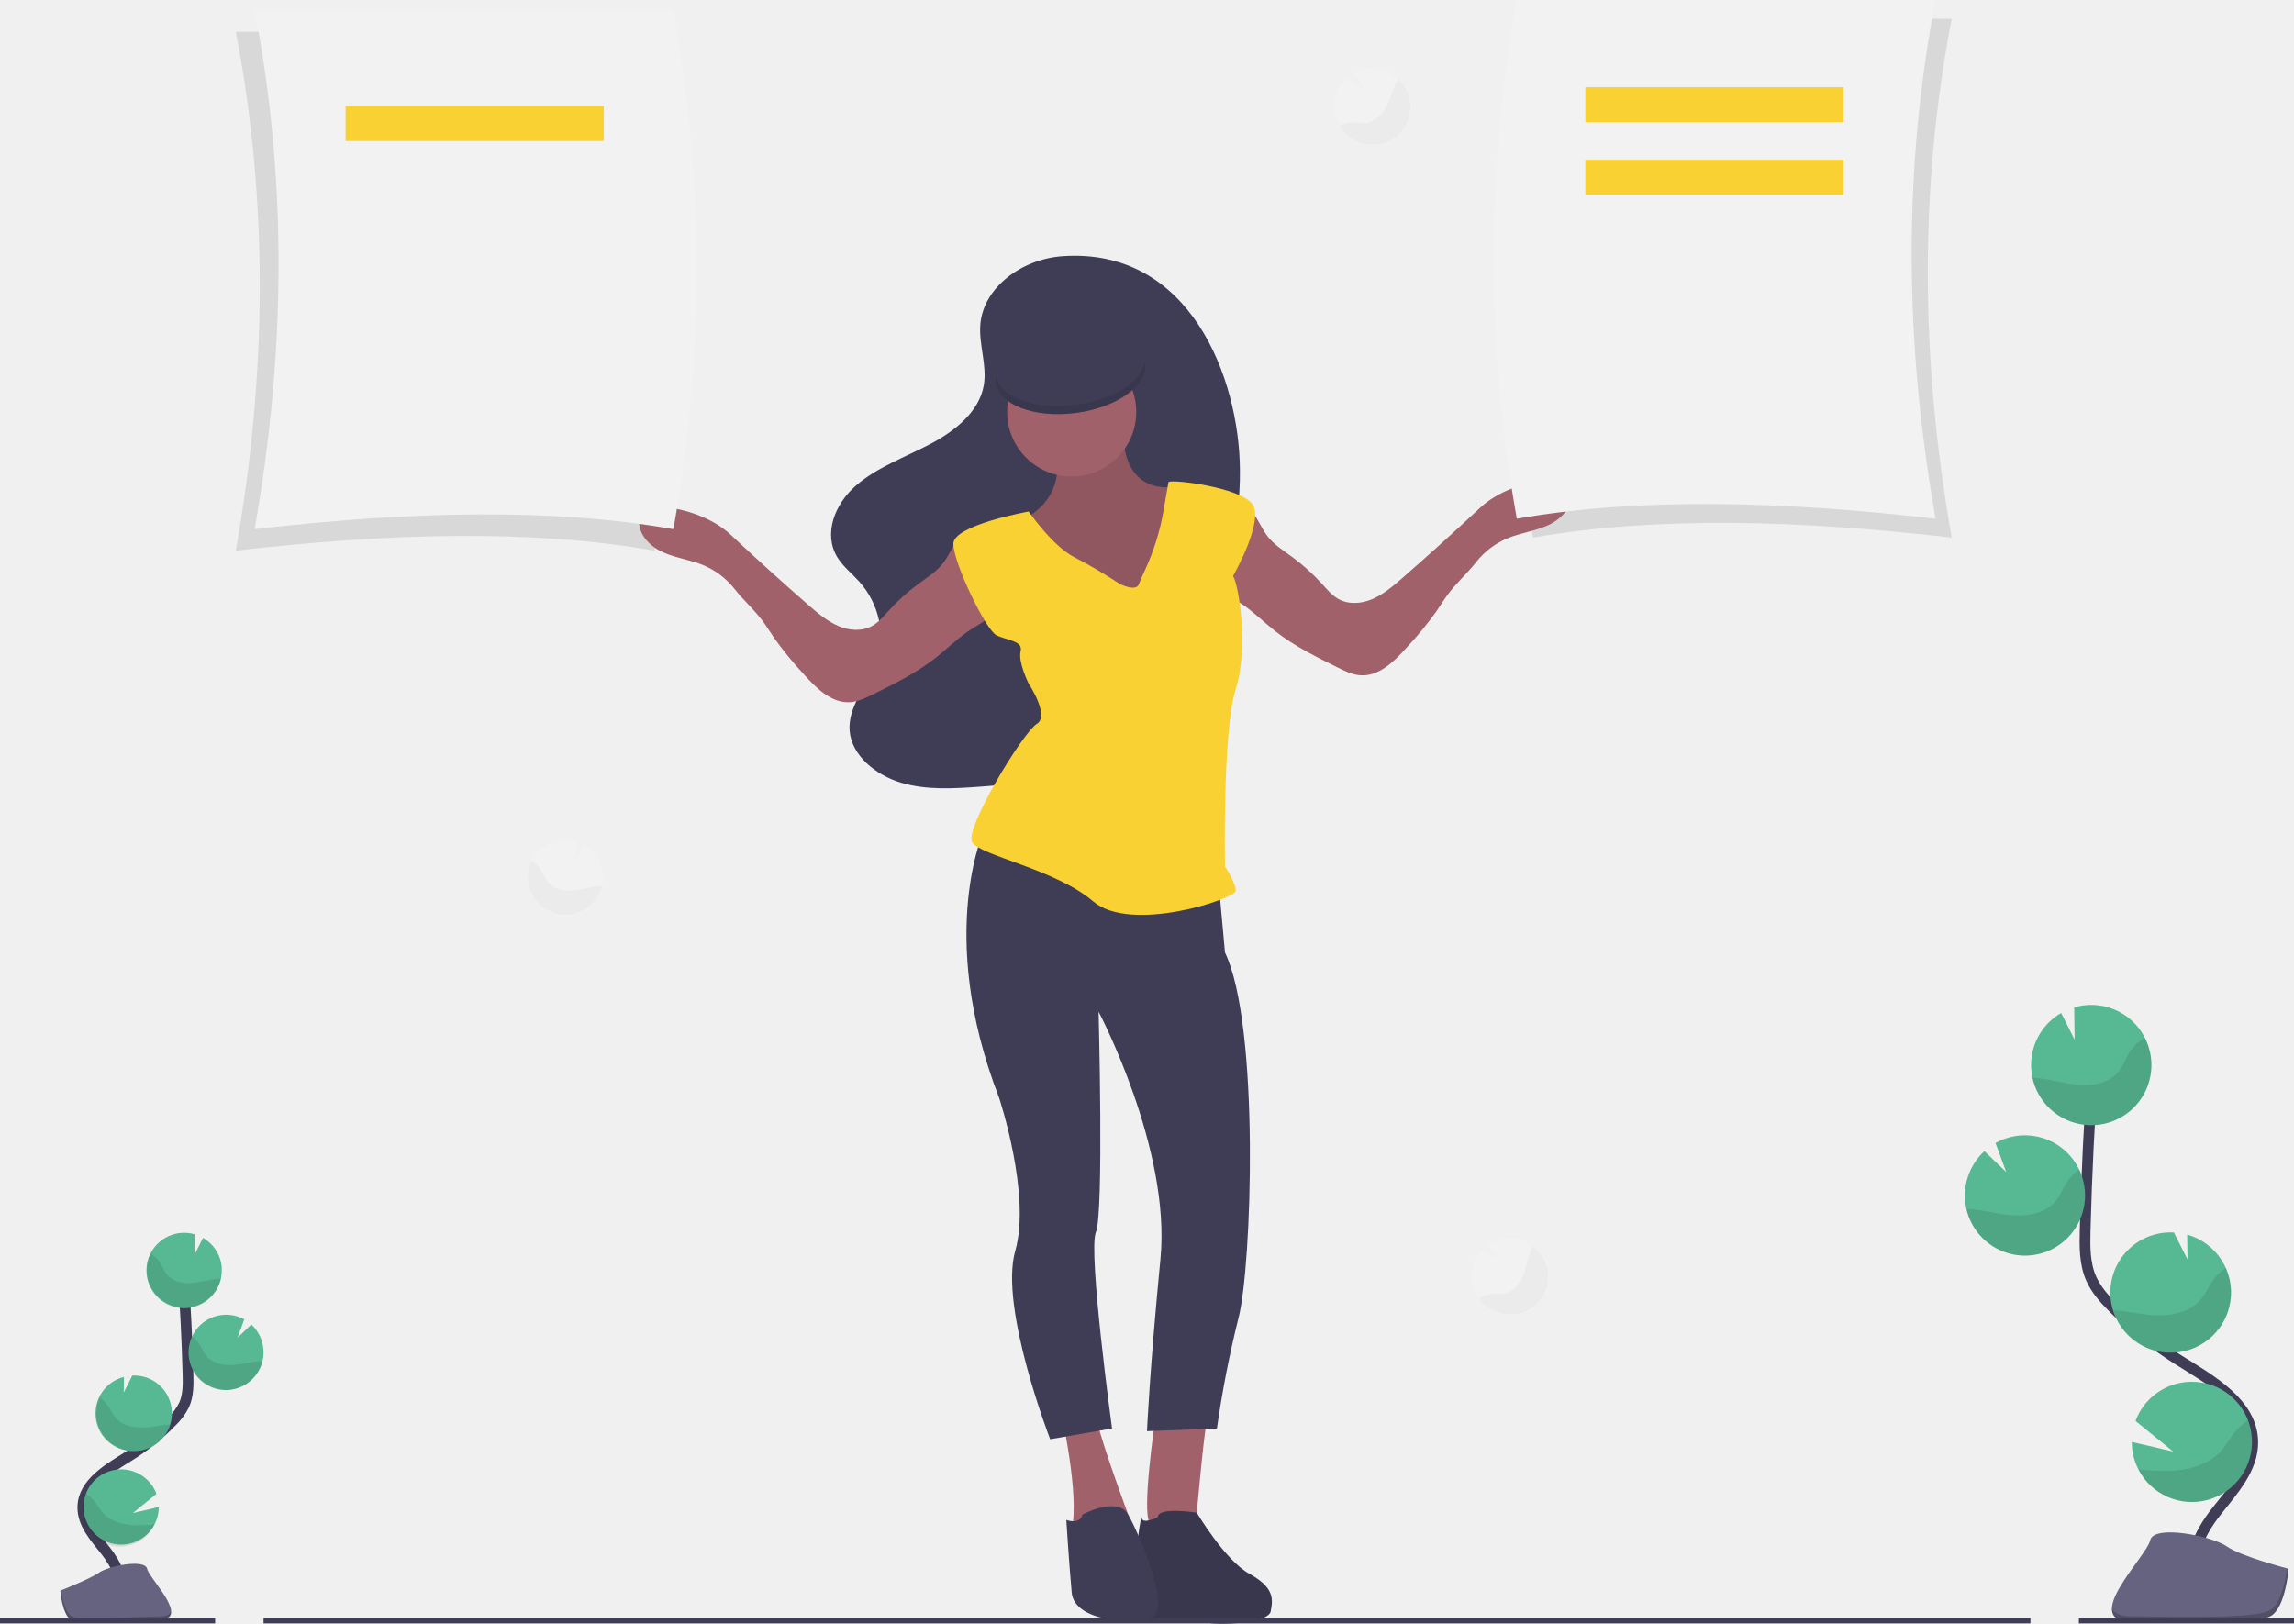
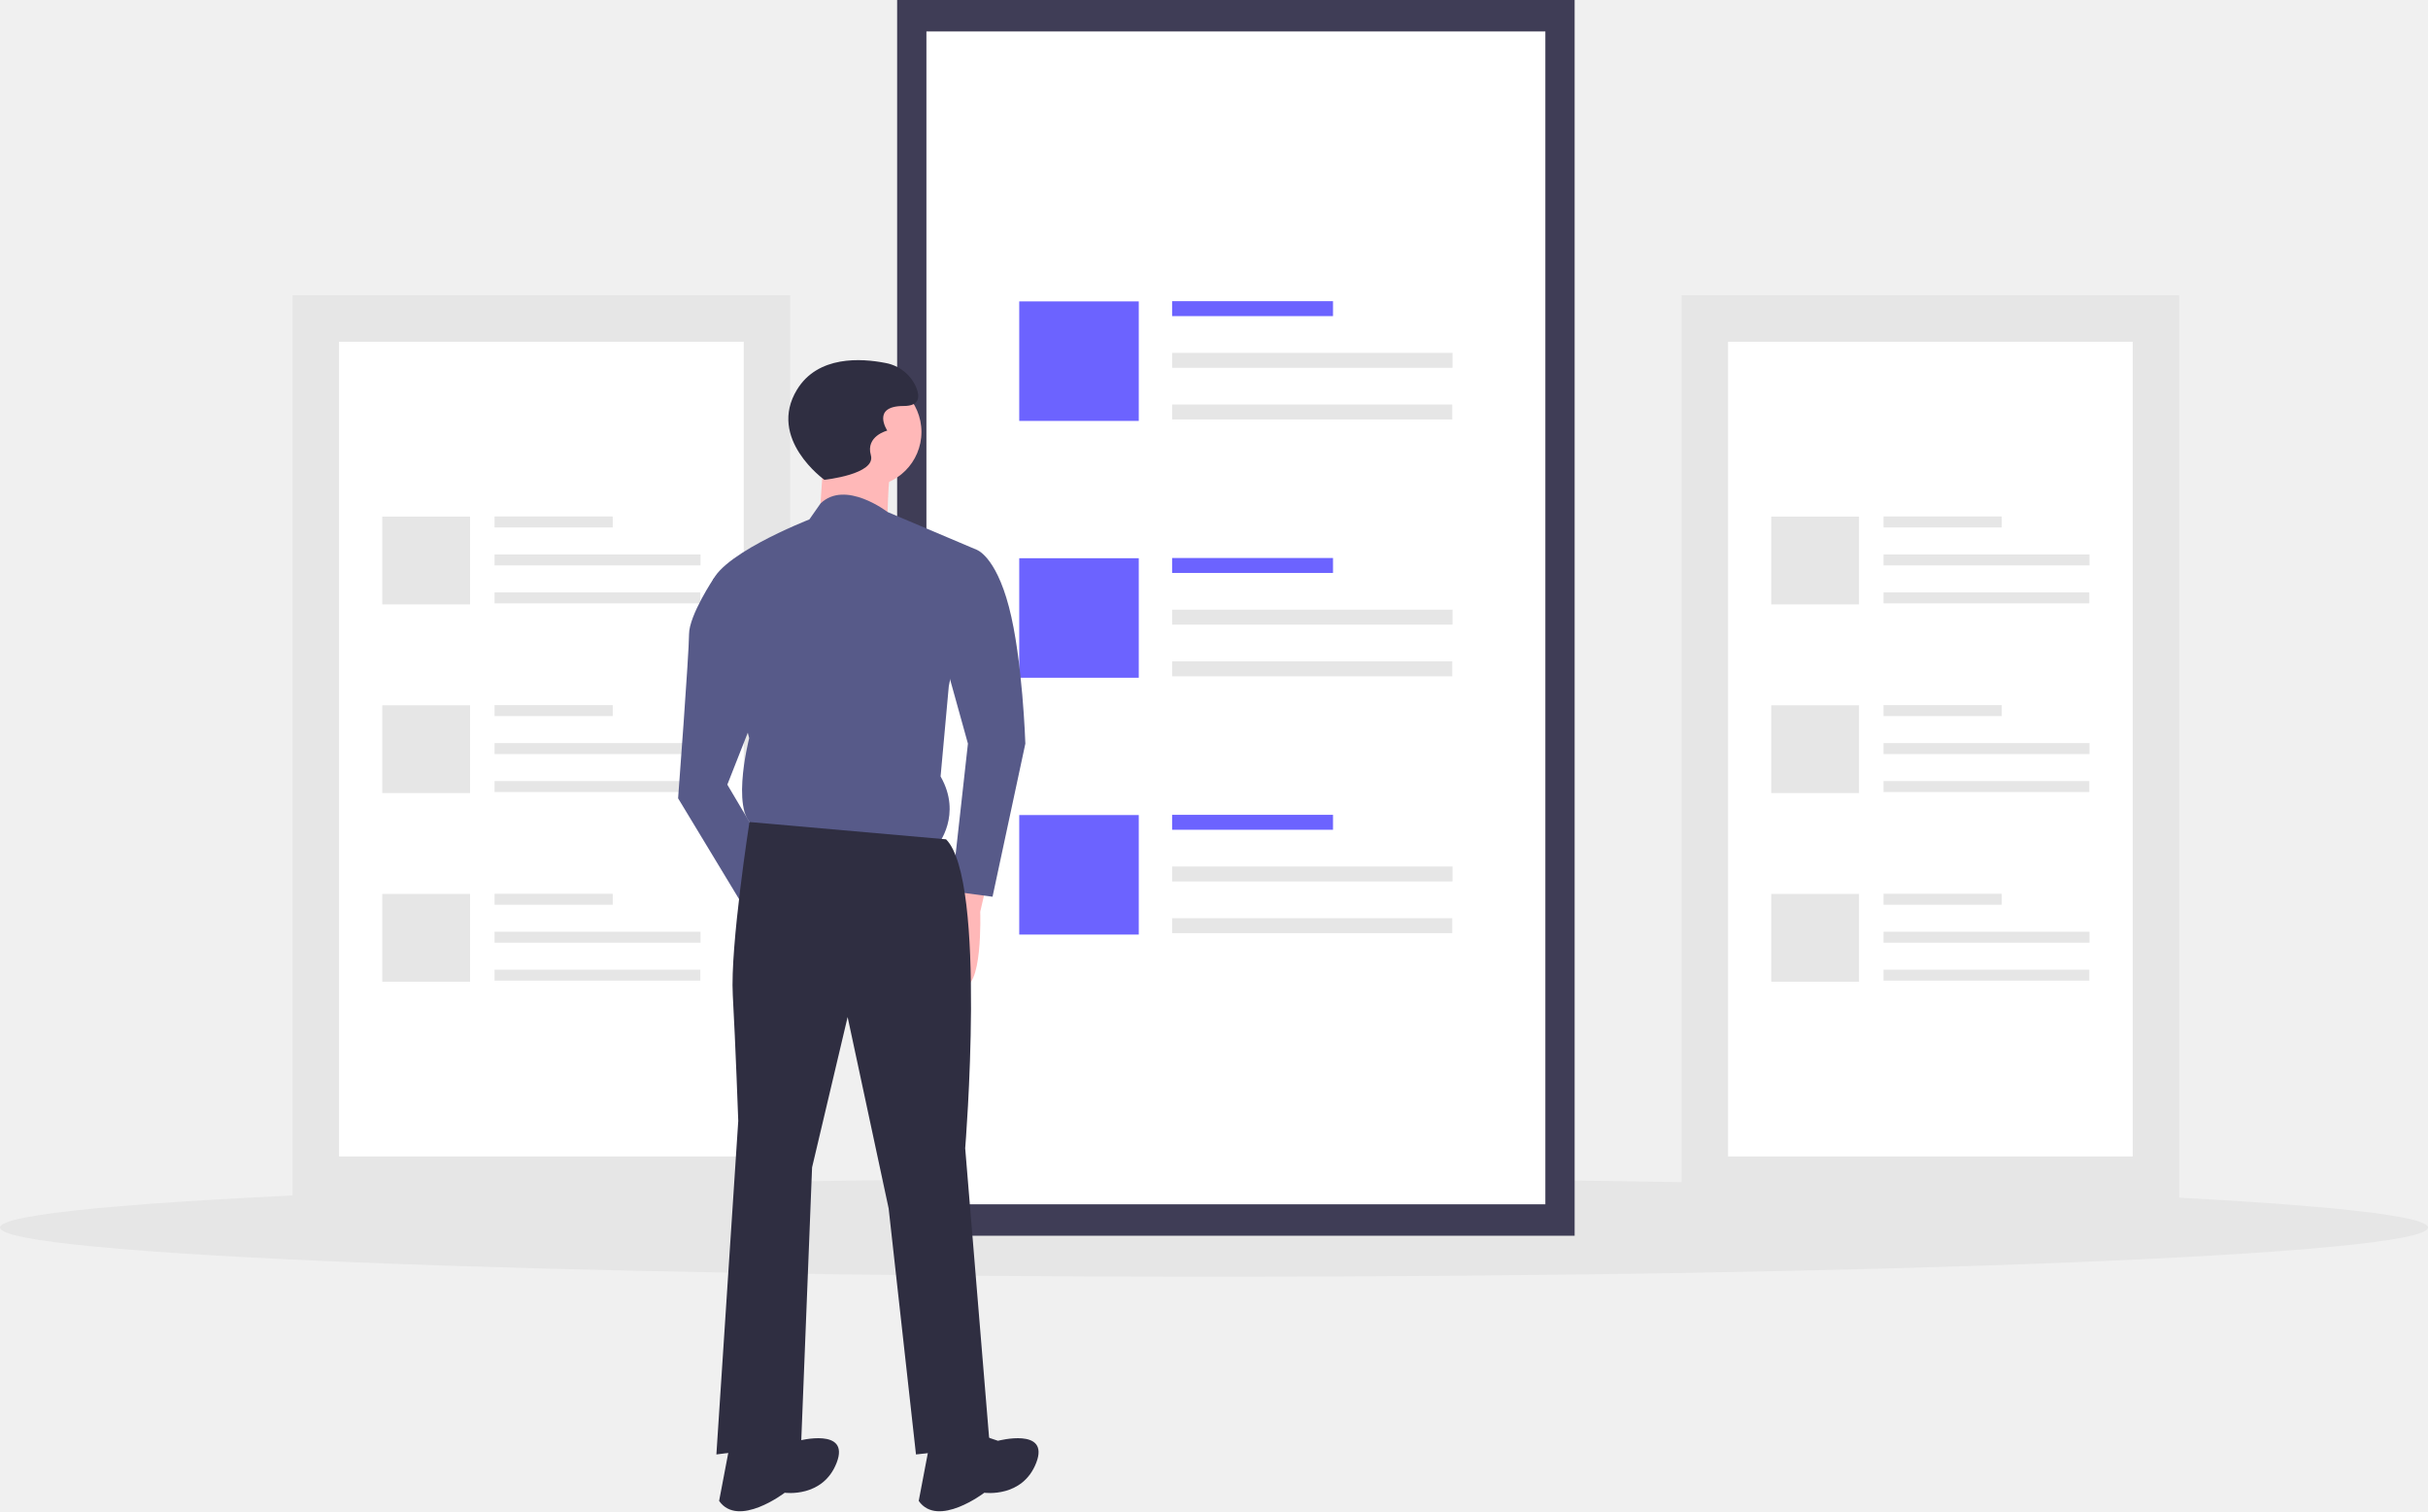
- <svg xmlns="http://www.w3.org/2000/svg" id="f4622750-6c47-4033-a91b-dc69f69d9c4e" data-name="Layer 1" width="853" height="603.81" viewBox="0 0 853 603.81">
-   <path d="M899.22,155.09H743.52a543.76,543.76,0,0,0,0,192.93c45.59-8,98.57-6.6,155.7,0C887.63,282.3,887.1,217.92,899.22,155.09Z" transform="translate(-173.5 -148.09)" opacity="0.1" />
-   <path d="M217.1,742c3-5.51-.4-12.26-4.29-17.18s-8.61-10-8.51-16.29c.15-9,9.7-14.31,17.33-19.08a84,84,0,0,0,15.56-12.51,23,23,0,0,0,4.78-6.4c1.58-3.52,1.54-7.52,1.44-11.38q-.51-19.26-1.91-38.48" transform="translate(-173.5 -148.09)" fill="none" stroke="#3f3d56" stroke-miterlimit="10" stroke-width="4" />
-   <path d="M256,619.93a14,14,0,0,0-7-11.5l-3.14,6.21.1-7.52a14,14,0,1,0,10,12.81Z" transform="translate(-173.5 -148.09)" fill="#57b894" />
-   <path d="M231,714.92a14,14,0,1,1,.68-11.3l-8.77,7.13,9.65-2.23A14,14,0,0,1,231,714.92Z" transform="translate(-173.5 -148.09)" fill="#57b894" />
-   <path d="M224.05,687.67a14,14,0,0,1-4.45-27.54l-.08,5.79,3.18-6.29h0A14,14,0,0,1,237.41,673a13.84,13.84,0,0,1-.6,4.79A14,14,0,0,1,224.05,687.67Z" transform="translate(-173.5 -148.09)" fill="#57b894" />
-   <path d="M258.12,665a14,14,0,1,1,6.21-26.27l-2.48,6.8,5.1-4.9a14,14,0,0,1,4.53,9.69,13.69,13.69,0,0,1-.35,3.86A14.05,14.05,0,0,1,258.12,665Z" transform="translate(-173.5 -148.09)" fill="#57b894" />
-   <path d="M254.12,623.66c-3.24.36-6.39,1.37-9.64,1.57s-6.82-.58-8.88-3.1c-1.1-1.37-1.66-3.09-2.59-4.57a10,10,0,0,0-3.54-3.33,14,14,0,1,0,26.24,9.32C255.18,623.57,254.65,623.61,254.12,623.66Z" transform="translate(-173.5 -148.09)" opacity="0.1" />
-   <path d="M258.12,665a14,14,0,0,1-13.35-20,10.4,10.4,0,0,1,2.82,2.83c1,1.51,1.61,3.25,2.78,4.64,2.19,2.57,5.92,3.41,9.31,3.25s6.66-1.11,10-1.42c.47,0,.94-.07,1.42-.09A14.05,14.05,0,0,1,258.12,665Z" transform="translate(-173.5 -148.09)" opacity="0.1" />
-   <path d="M224.05,687.67a14,14,0,0,1-13.46-19.76,11.48,11.48,0,0,1,3,2.85c1.09,1.54,1.77,3.31,3,4.73,2.37,2.64,6.35,3.57,9.93,3.48s6.83-.93,10.28-1.19A14,14,0,0,1,224.05,687.67Z" transform="translate(-173.5 -148.09)" opacity="0.1" />
-   <path d="M231,714.92a14,14,0,0,1-25.59-11.45,13.8,13.8,0,0,1,3.08,2.74c1.34,1.63,2.22,3.47,3.76,5,2.87,2.82,7.5,4,11.63,4.09A62.17,62.17,0,0,0,231,714.92Z" transform="translate(-173.5 -148.09)" opacity="0.1" />
-   <path d="M195.93,739.61s11.08-4.34,14.42-6.72,17-5.22,17.86-1.4,16.65,19,4.15,19.06-29.06,2.05-32.4,0S195.93,739.61,195.93,739.61Z" transform="translate(-173.5 -148.09)" fill="#656380" />
-   <path d="M232.58,749.22c-12.51.1-29.06,2-32.39,0-2.54-1.54-3.55-7.09-3.89-9.65l-.37,0s.7,8.93,4,11,19.89.08,32.4,0c3.61,0,4.85-1.31,4.78-3.22C236.64,748.48,235.27,749.2,232.58,749.22Z" transform="translate(-173.5 -148.09)" opacity="0.2" />
-   <path d="M990.77,737.59c-4.74-8.78.64-19.54,6.82-27.37s13.73-16,13.57-26c-.23-14.35-15.45-22.81-27.62-30.42a134.77,134.77,0,0,1-24.79-19.93c-3-3-5.87-6.31-7.62-10.2-2.52-5.61-2.45-12-2.29-18.13q.79-30.71,3-61.34" transform="translate(-173.5 -148.09)" fill="none" stroke="#3f3d56" stroke-miterlimit="10" stroke-width="4" />
-   <path d="M928.76,543.12a22.31,22.31,0,0,1,11.16-18.32l5,9.9-.15-12a22.37,22.37,0,1,1-16,20.41Z" transform="translate(-173.5 -148.09)" fill="#57b894" />
-   <path d="M968.64,694.51a22.36,22.36,0,1,0-1.08-18l14,11.37-15.37-3.57A22.25,22.25,0,0,0,968.64,694.51Z" transform="translate(-173.5 -148.09)" fill="#57b894" />
-   <path d="M979.69,651.08a22.37,22.37,0,0,0,7.09-43.88l.12,9.22-5.06-10h-.06a22.37,22.37,0,1,0-2.09,44.69Z" transform="translate(-173.5 -148.09)" fill="#57b894" />
-   <path d="M925.39,615a22.37,22.37,0,1,0-9.89-41.86l4,10.83-8.13-7.8A22.37,22.37,0,0,0,925.39,615Z" transform="translate(-173.5 -148.09)" fill="#57b894" />
-   <path d="M931.76,549.08c5.17.57,10.19,2.18,15.37,2.5s10.87-.92,14.14-5c1.77-2.17,2.65-4.91,4.14-7.28a16.06,16.06,0,0,1,5.63-5.3,22.37,22.37,0,1,1-41.81,14.85C930.08,548.93,930.92,549,931.76,549.08Z" transform="translate(-173.5 -148.09)" opacity="0.1" />
-   <path d="M925.39,615A22.39,22.39,0,0,0,946.67,583a16.51,16.51,0,0,0-4.5,4.51c-1.59,2.4-2.56,5.18-4.43,7.39-3.48,4.09-9.44,5.43-14.84,5.19s-10.6-1.78-16-2.28c-.75-.06-1.5-.11-2.26-.13A22.37,22.37,0,0,0,925.39,615Z" transform="translate(-173.5 -148.09)" opacity="0.1" />
-   <path d="M979.69,651.08a22.37,22.37,0,0,0,21.46-31.49,17.83,17.83,0,0,0-4.73,4.55c-1.74,2.45-2.82,5.27-4.86,7.54-3.77,4.2-10.11,5.68-15.83,5.54-5.54-.12-10.87-1.48-16.38-1.9A22.36,22.36,0,0,0,979.69,651.08Z" transform="translate(-173.5 -148.09)" opacity="0.1" />
-   <path d="M968.64,694.51a22.37,22.37,0,0,0,40.78-18.25,22.27,22.27,0,0,0-4.91,4.38c-2.13,2.59-3.53,5.53-6,7.94-4.57,4.49-11.95,6.34-18.52,6.51A97.1,97.1,0,0,1,968.64,694.51Z" transform="translate(-173.5 -148.09)" opacity="0.1" />
-   <path d="M1024.5,731.48s-17.65-4.54-23-8.33-27.16-8.31-28.48-2.24-26.53,30.22-6.6,30.38,46.31.9,51.62-2.34S1024.5,731.48,1024.5,731.48Z" transform="translate(-173.5 -148.09)" fill="#656380" />
-   <path d="M966.1,749.18c19.93.16,46.31.89,51.62-2.34,4-2.47,5.65-11.3,6.19-15.38l.59,0s-1.12,14.24-6.43,17.47-31.69,2.5-51.62,2.34c-5.75,0-7.74-2.09-7.63-5.12C959.62,748,961.81,749.14,966.1,749.18Z" transform="translate(-173.5 -148.09)" opacity="0.2" />
-   <path d="M416.89,159.94H261.19c12.13,62.83,11.59,127.21,0,192.93,57.13-6.6,110.12-8,155.7,0A543.76,543.76,0,0,0,416.89,159.94Z" transform="translate(-173.5 -148.09)" opacity="0.1" />
-   <path d="M568.52,243.37c-15.2,1.08-29.46,11.7-30.5,25.47-.57,7.49,2.56,15.13,1.29,22.52-1.67,9.78-10.63,17-20,21.91s-19.73,8.61-27.52,15.37-12.35,18-6.85,26.81c2.11,3.38,5.44,6,8.14,9,7.34,8.23,9.82,19.74,6.36,29.51-3.15,8.85-10.83,16.65-10,26.05.8,9,9.59,16.3,19.11,19.15s19.7,2.18,29.55,1.47c11.37-.81,24.12-2.29,30.73-10.53,7.1-8.85,3.93-21.6,7.71-32.06,7.54-20.84,38.73-25.91,51.19-44.56,6-9,6.91-20.09,6.82-30.77C634.29,288.89,616.15,240,568.52,243.37Z" transform="translate(-173.5 -148.09)" fill="#3f3d56" />
-   <path d="M566,316.31s5,16-12,25,14,31,14,31l24,9,27-12-5-41s-23,8-23-21Z" transform="translate(-173.5 -148.09)" fill="#a0616a" />
-   <path d="M566,316.31s5,16-12,25,14,31,14,31l24,9,27-12-5-41s-23,8-23-21Z" transform="translate(-173.5 -148.09)" opacity="0.1" />
-   <path d="M603,676.31s-5,34-2,38,17,2,17,2,3-34,4-38S603,676.31,603,676.31Z" transform="translate(-173.5 -148.09)" fill="#a0616a" />
-   <path d="M618.51,710.63S604,708.31,604,712.31c0,0-6,3-6,0s-5.5,31.5-1.5,36.5,19.28-.48,23,2c3,2,25.5,1.5,26.5-3.5s1-9-8-14S618.51,710.63,618.51,710.63Z" transform="translate(-173.5 -148.09)" fill="#3f3d56" />
-   <path d="M618.51,710.63S604,708.31,604,712.31c0,0-6,3-6,0s-5.5,31.5-1.5,36.5,19.28-.48,23,2c3,2,25.5,1.5,26.5-3.5s1-9-8-14S618.51,710.63,618.51,710.63Z" transform="translate(-173.5 -148.09)" opacity="0.1" />
-   <path d="M568,673.31s7,30,4,44l21-6s-13-35-12-38S568,673.31,568,673.31Z" transform="translate(-173.5 -148.09)" fill="#a0616a" />
-   <path d="M576,711.31s13-7,17,0,16,35,9,38-29,2-30-9-2-27-2-27S575,715.31,576,711.31Z" transform="translate(-173.5 -148.09)" fill="#3f3d56" />
-   <path d="M540,455.31s-19,39,5,101c0,0,12,36,6,57s13,70,13,70l23-4s-9-66-6-73,1-82,1-82,27,51,23,92-5,64-5,64l26-1a402,402,0,0,1,8-41c5-19,8-109-5-136l-3-33Z" transform="translate(-173.5 -148.09)" fill="#3f3d56" />
-   <circle cx="398.5" cy="153.21" r="24" fill="#a0616a" />
-   <ellipse cx="571.5" cy="286.81" rx="28" ry="15" transform="translate(-205.3 -73.17) rotate(-7.3)" fill="#3f3d56" />
-   <path d="M599.19,282.81c-1.32,7.31-12,14.12-25.78,15.88-15.06,1.93-28.14-2.93-29.6-10.88a8.14,8.14,0,0,0-.08,2.56c1,8.21,14.34,13.28,29.68,11.32s26.92-10.22,25.86-18.44C599.25,283.1,599.22,283,599.19,282.81Z" transform="translate(-173.5 -148.09)" opacity="0.1" />
-   <path d="M538.76,345.25c-3.22-1.33-6.92.73-9.08,3.46s-3.4,6.1-5.53,8.85c-2.4,3.08-5.79,5.2-8.95,7.51a75.74,75.74,0,0,0-11.37,10.25c-1.82,2-3.59,4.18-6,5.52-3.83,2.15-8.67,1.77-12.71,0s-7.43-4.63-10.74-7.51Q459.62,360.46,445.26,347c-6.81-6.36-16.62-9.56-25.88-10.58-2.26-.25-4.81-.26-6.49,1.27a5.92,5.92,0,0,0-1.73,4.18c-.21,5.21,4.22,9.55,9,11.66s10.08,2.75,14.89,4.75a29.13,29.13,0,0,1,11.63,8.88c3.36,4.28,7.43,7.78,10.63,12.17,1.46,2,2.75,4.11,4.15,6.15A134.78,134.78,0,0,0,472.54,399c4.63,5.15,10.29,10.73,17.19,10.21,2.88-.21,5.54-1.5,8.13-2.77,8.09-4,16.25-8,23.34-13.55,4.15-3.25,7.9-7,12.25-10,4.16-2.85,8.91-5,12.28-8.77a18.26,18.26,0,0,0,4.06-16.2A18.93,18.93,0,0,0,538.76,345.25Z" transform="translate(-173.5 -148.09)" fill="#a0616a" />
-   <path d="M630.24,335.25c3.22-1.33,6.92.73,9.08,3.46s3.4,6.1,5.53,8.85c2.4,3.08,5.79,5.2,8.95,7.51a75.74,75.74,0,0,1,11.37,10.25c1.82,2,3.59,4.18,6,5.52,3.83,2.15,8.67,1.77,12.71,0s7.43-4.63,10.74-7.51q14.8-12.92,29.16-26.33c6.81-6.36,16.62-9.56,25.88-10.58,2.26-.25,4.81-.26,6.49,1.27a5.92,5.92,0,0,1,1.73,4.18c.21,5.21-4.22,9.55-9,11.66s-10.08,2.75-14.89,4.75a29.13,29.13,0,0,0-11.63,8.88c-3.36,4.28-7.43,7.78-10.63,12.17-1.46,2-2.75,4.11-4.15,6.15A134.78,134.78,0,0,1,696.46,389c-4.63,5.15-10.29,10.73-17.19,10.21-2.88-.21-5.54-1.5-8.13-2.77-8.09-4-16.25-8-23.34-13.55-4.15-3.25-7.9-7-12.25-10-4.16-2.85-8.91-5-12.28-8.77a18.26,18.26,0,0,1-4.06-16.2A18.93,18.93,0,0,1,630.24,335.25Z" transform="translate(-173.5 -148.09)" fill="#a0616a" />
-   <path d="M590,365.31a188.72,188.72,0,0,0-17-10c-8-4-17-17-17-17s-28,5-28,12,12,32,16,34,10,2,9,6,3,12,3,12,8,12,3,15-27,39-24,44,31,10,45,22,53-1,53-4-4-9-4-9-1-50,4-66,1-39-1-42c0,0,12-21,7-27s-29-9-31-8l-1.89,10.89a88.09,88.09,0,0,1-6.91,22c-1,2.17-1.87,4.11-2.2,5.09C596,368.31,590,365.31,590,365.31Z" transform="translate(-173.5 -148.09)" fill="#f9d132" />
-   <path d="M737.52,341c45.59-8,98.57-6.6,155.7,0-11.59-65.72-12.12-130.1,0-192.93H737.52A543.76,543.76,0,0,0,737.52,341Z" transform="translate(-173.5 -148.09)" fill="#f2f2f2" />
-   <rect x="589.5" y="32.43" width="96" height="13" fill="#f9d132" />
-   <rect x="589.5" y="59.43" width="96" height="13" fill="#f9d132" />
-   <path d="M423.89,344.87c-45.58-8-98.57-6.6-155.7,0,11.59-65.72,12.13-130.1,0-192.93h155.7A543.76,543.76,0,0,1,423.89,344.87Z" transform="translate(-173.5 -148.09)" fill="#f2f2f2" />
-   <rect x="128.5" y="39.43" width="96" height="13" fill="#f9d132" />
-   <rect x="98" y="601.71" width="657" height="2" fill="#3f3d56" />
-   <rect x="773" y="601.71" width="80" height="2" fill="#3f3d56" />
-   <rect y="601.71" width="80" height="2" fill="#3f3d56" />
-   <path d="M397.65,473.93a14,14,0,0,0-7-11.5l-3.14,6.21.09-7.52a13.86,13.86,0,0,0-4.62-.56,14,14,0,1,0,14.68,13.37Z" transform="translate(-173.5 -148.09)" fill="#f2f2f2" />
-   <path d="M395.76,477.66c-3.24.36-6.39,1.37-9.64,1.57s-6.82-.58-8.88-3.1c-1.1-1.37-1.66-3.09-2.59-4.57a10,10,0,0,0-3.54-3.33,14,14,0,1,0,26.24,9.32C396.82,477.57,396.29,477.61,395.76,477.66Z" transform="translate(-173.5 -148.09)" opacity="0.03" />
-   <path d="M740.16,609.68A14,14,0,0,0,726.75,611l4.22,5.54-6.73-3.37a13.86,13.86,0,0,0-2.51,3.91,14,14,0,1,0,18.43-7.37Z" transform="translate(-173.5 -148.09)" fill="#f2f2f2" />
-   <path d="M742.7,613c-1.1,3.07-1.56,6.34-2.8,9.36s-3.5,5.88-6.67,6.63c-1.71.4-3.5.15-5.24.34a10,10,0,0,0-4.54,1.73,13.87,13.87,0,0,0,5.65,4.41,14,14,0,0,0,14.18-24C743.07,612,742.88,612.51,742.7,613Z" transform="translate(-173.5 -148.09)" opacity="0.03" />
-   <path d="M690.46,175.32a14,14,0,0,0-13.47-.11l3.63,5.95-6.35-4a14,14,0,1,0,16.19-1.79Z" transform="translate(-173.5 -148.09)" fill="#f2f2f2" />
-   <path d="M692.64,178.9c-1.4,2.93-2.21,6.14-3.75,9s-4.08,5.49-7.31,5.91c-1.74.22-3.5-.21-5.25-.2a10,10,0,0,0-4.7,1.25,13.88,13.88,0,0,0,5.17,5,14,14,0,0,0,16.58-22.36C693.12,178,692.87,178.42,692.64,178.9Z" transform="translate(-173.5 -148.09)" opacity="0.03" />
+ <svg xmlns="http://www.w3.org/2000/svg" id="f871edae-d68c-46d4-8324-c4853318dddd" data-name="Layer 1" width="888.006" height="552.781" viewBox="0 0 888.006 552.781">
+   <rect x="615.007" y="108" width="182" height="332" fill="#e6e6e6" />
+   <path d="M788.004,596.61h148v-298h-148Z" transform="translate(-155.9968 -173.6096)" fill="#fff" />
+   <rect x="688.874" y="188.915" width="43.223" height="4.014" fill="#e6e6e6" />
+   <rect x="688.874" y="202.8" width="75.335" height="4.014" fill="#e6e6e6" />
+   <rect x="688.874" y="216.685" width="75.261" height="4.014" fill="#e6e6e6" />
+   <rect x="647.805" y="188.974" width="32.111" height="32.111" fill="#e6e6e6" />
+   <rect x="688.874" y="257.915" width="43.223" height="4.014" fill="#e6e6e6" />
+   <rect x="688.874" y="271.8" width="75.335" height="4.014" fill="#e6e6e6" />
+   <rect x="688.874" y="285.685" width="75.261" height="4.014" fill="#e6e6e6" />
+   <rect x="647.805" y="257.974" width="32.111" height="32.111" fill="#e6e6e6" />
+   <rect x="688.874" y="326.915" width="43.223" height="4.014" fill="#e6e6e6" />
+   <rect x="688.874" y="340.8" width="75.335" height="4.014" fill="#e6e6e6" />
+   <rect x="688.874" y="354.685" width="75.261" height="4.014" fill="#e6e6e6" />
+   <rect x="647.805" y="326.974" width="32.111" height="32.111" fill="#e6e6e6" />
+   <rect x="107.007" y="108" width="182" height="332" fill="#e6e6e6" />
+   <path d="M280.004,596.61h148v-298h-148Z" transform="translate(-155.9968 -173.6096)" fill="#fff" />
+   <rect x="180.874" y="188.915" width="43.223" height="4.014" fill="#e6e6e6" />
+   <rect x="180.874" y="202.8" width="75.335" height="4.014" fill="#e6e6e6" />
+   <rect x="180.874" y="216.685" width="75.261" height="4.014" fill="#e6e6e6" />
+   <rect x="139.805" y="188.974" width="32.111" height="32.111" fill="#e6e6e6" />
+   <rect x="180.874" y="257.915" width="43.223" height="4.014" fill="#e6e6e6" />
+   <rect x="180.874" y="271.8" width="75.335" height="4.014" fill="#e6e6e6" />
+   <rect x="180.874" y="285.685" width="75.261" height="4.014" fill="#e6e6e6" />
+   <rect x="139.805" y="257.974" width="32.111" height="32.111" fill="#e6e6e6" />
+   <rect x="180.874" y="326.915" width="43.223" height="4.014" fill="#e6e6e6" />
+   <rect x="180.874" y="340.8" width="75.335" height="4.014" fill="#e6e6e6" />
+   <rect x="180.874" y="354.685" width="75.261" height="4.014" fill="#e6e6e6" />
+   <rect x="139.805" y="326.974" width="32.111" height="32.111" fill="#e6e6e6" />
+   <ellipse cx="444.003" cy="449" rx="444.003" ry="18" fill="#e6e6e6" />
+   <rect x="328.115" width="247.783" height="452" fill="#3f3d56" />
+   <path d="M494.82,614.11h226.368v-429h-226.368Z" transform="translate(-155.9968 -173.6096)" fill="#fff" />
+   <rect x="428.681" y="110.161" width="58.846" height="5.465" fill="#6c63ff" />
+   <rect x="428.681" y="129.065" width="102.564" height="5.465" fill="#e6e6e6" />
+   <rect x="428.681" y="147.969" width="102.463" height="5.465" fill="#e6e6e6" />
+   <rect x="372.769" y="110.242" width="43.718" height="43.718" fill="#6c63ff" />
+   <rect x="428.681" y="204.101" width="58.846" height="5.465" fill="#6c63ff" />
+   <rect x="428.681" y="223.005" width="102.564" height="5.465" fill="#e6e6e6" />
+   <rect x="428.681" y="241.909" width="102.463" height="5.465" fill="#e6e6e6" />
+   <rect x="372.769" y="204.182" width="43.718" height="43.718" fill="#6c63ff" />
+   <rect x="428.681" y="298.04" width="58.846" height="5.465" fill="#6c63ff" />
+   <rect x="428.681" y="316.945" width="102.564" height="5.465" fill="#e6e6e6" />
+   <rect x="428.681" y="335.849" width="102.463" height="5.465" fill="#e6e6e6" />
+   <rect x="372.769" y="298.121" width="43.718" height="43.718" fill="#6c63ff" />
+   <path d="M517.504,494.11l-3,13s1,30-7,27-6-29-6-29l7-13Z" transform="translate(-155.9968 -173.6096)" fill="#ffb8b8" />
+   <circle cx="317.007" cy="158" r="20" fill="#ffb8b8" />
+   <path d="M457.504,337.11l-2,29,25,3s0-24,2-27S457.504,337.11,457.504,337.11Z" transform="translate(-155.9968 -173.6096)" fill="#ffb8b8" />
+   <path d="M513.004,374.61,480.621,360.896s-15.469-11.936-24.543-3.111l-4.074,5.825s-36,14-36,25l14,55s-8,31,4,33l65,6s9-11,1-25l3-33Z" transform="translate(-155.9968 -173.6096)" fill="#575a89" />
+   <path d="M491.004,375.61l22-1s7,2,12,21,6,50,6,50l-12,56-15-2,6-54-10-36Z" transform="translate(-155.9968 -173.6096)" fill="#575a89" />
+   <path d="M428.004,381.61l-10.846,3.378s-9.154,13.622-9.154,20.622-4,60-4,60l26,43,8-21-16-27,13-33Z" transform="translate(-155.9968 -173.6096)" fill="#575a89" />
+   <path d="M502.004,480.61l-71.897-6.326s-7.103,45.326-6.103,63.326,2,46,2,46l-8,122,31-4,4-101,13-55,15,70,10,90,27-3-9-109S517.004,495.61,502.004,480.61Z" transform="translate(-155.9968 -173.6096)" fill="#2f2e41" />
+   <path d="M512.004,697.61l9,3s19-5,14,8-19,11-19,11-17,13-24,3l4-21Z" transform="translate(-155.9968 -173.6096)" fill="#2f2e41" />
+   <path d="M439.004,697.61l9,3s19-5,14,8-19,11-19,11-17,13-24,3l4-21Z" transform="translate(-155.9968 -173.6096)" fill="#2f2e41" />
+   <path d="M457.504,349.11s-21-15-10-33c7.631-12.487,23.444-11.499,32.414-9.722a15.154,15.154,0,0,1,11.086,8.722c1.5,3.5,1.5,7-4.5,7-12,0-6,9-6,9s-8,2-6,9S457.504,349.11,457.504,349.11Z" transform="translate(-155.9968 -173.6096)" fill="#2f2e41" />
</svg>
